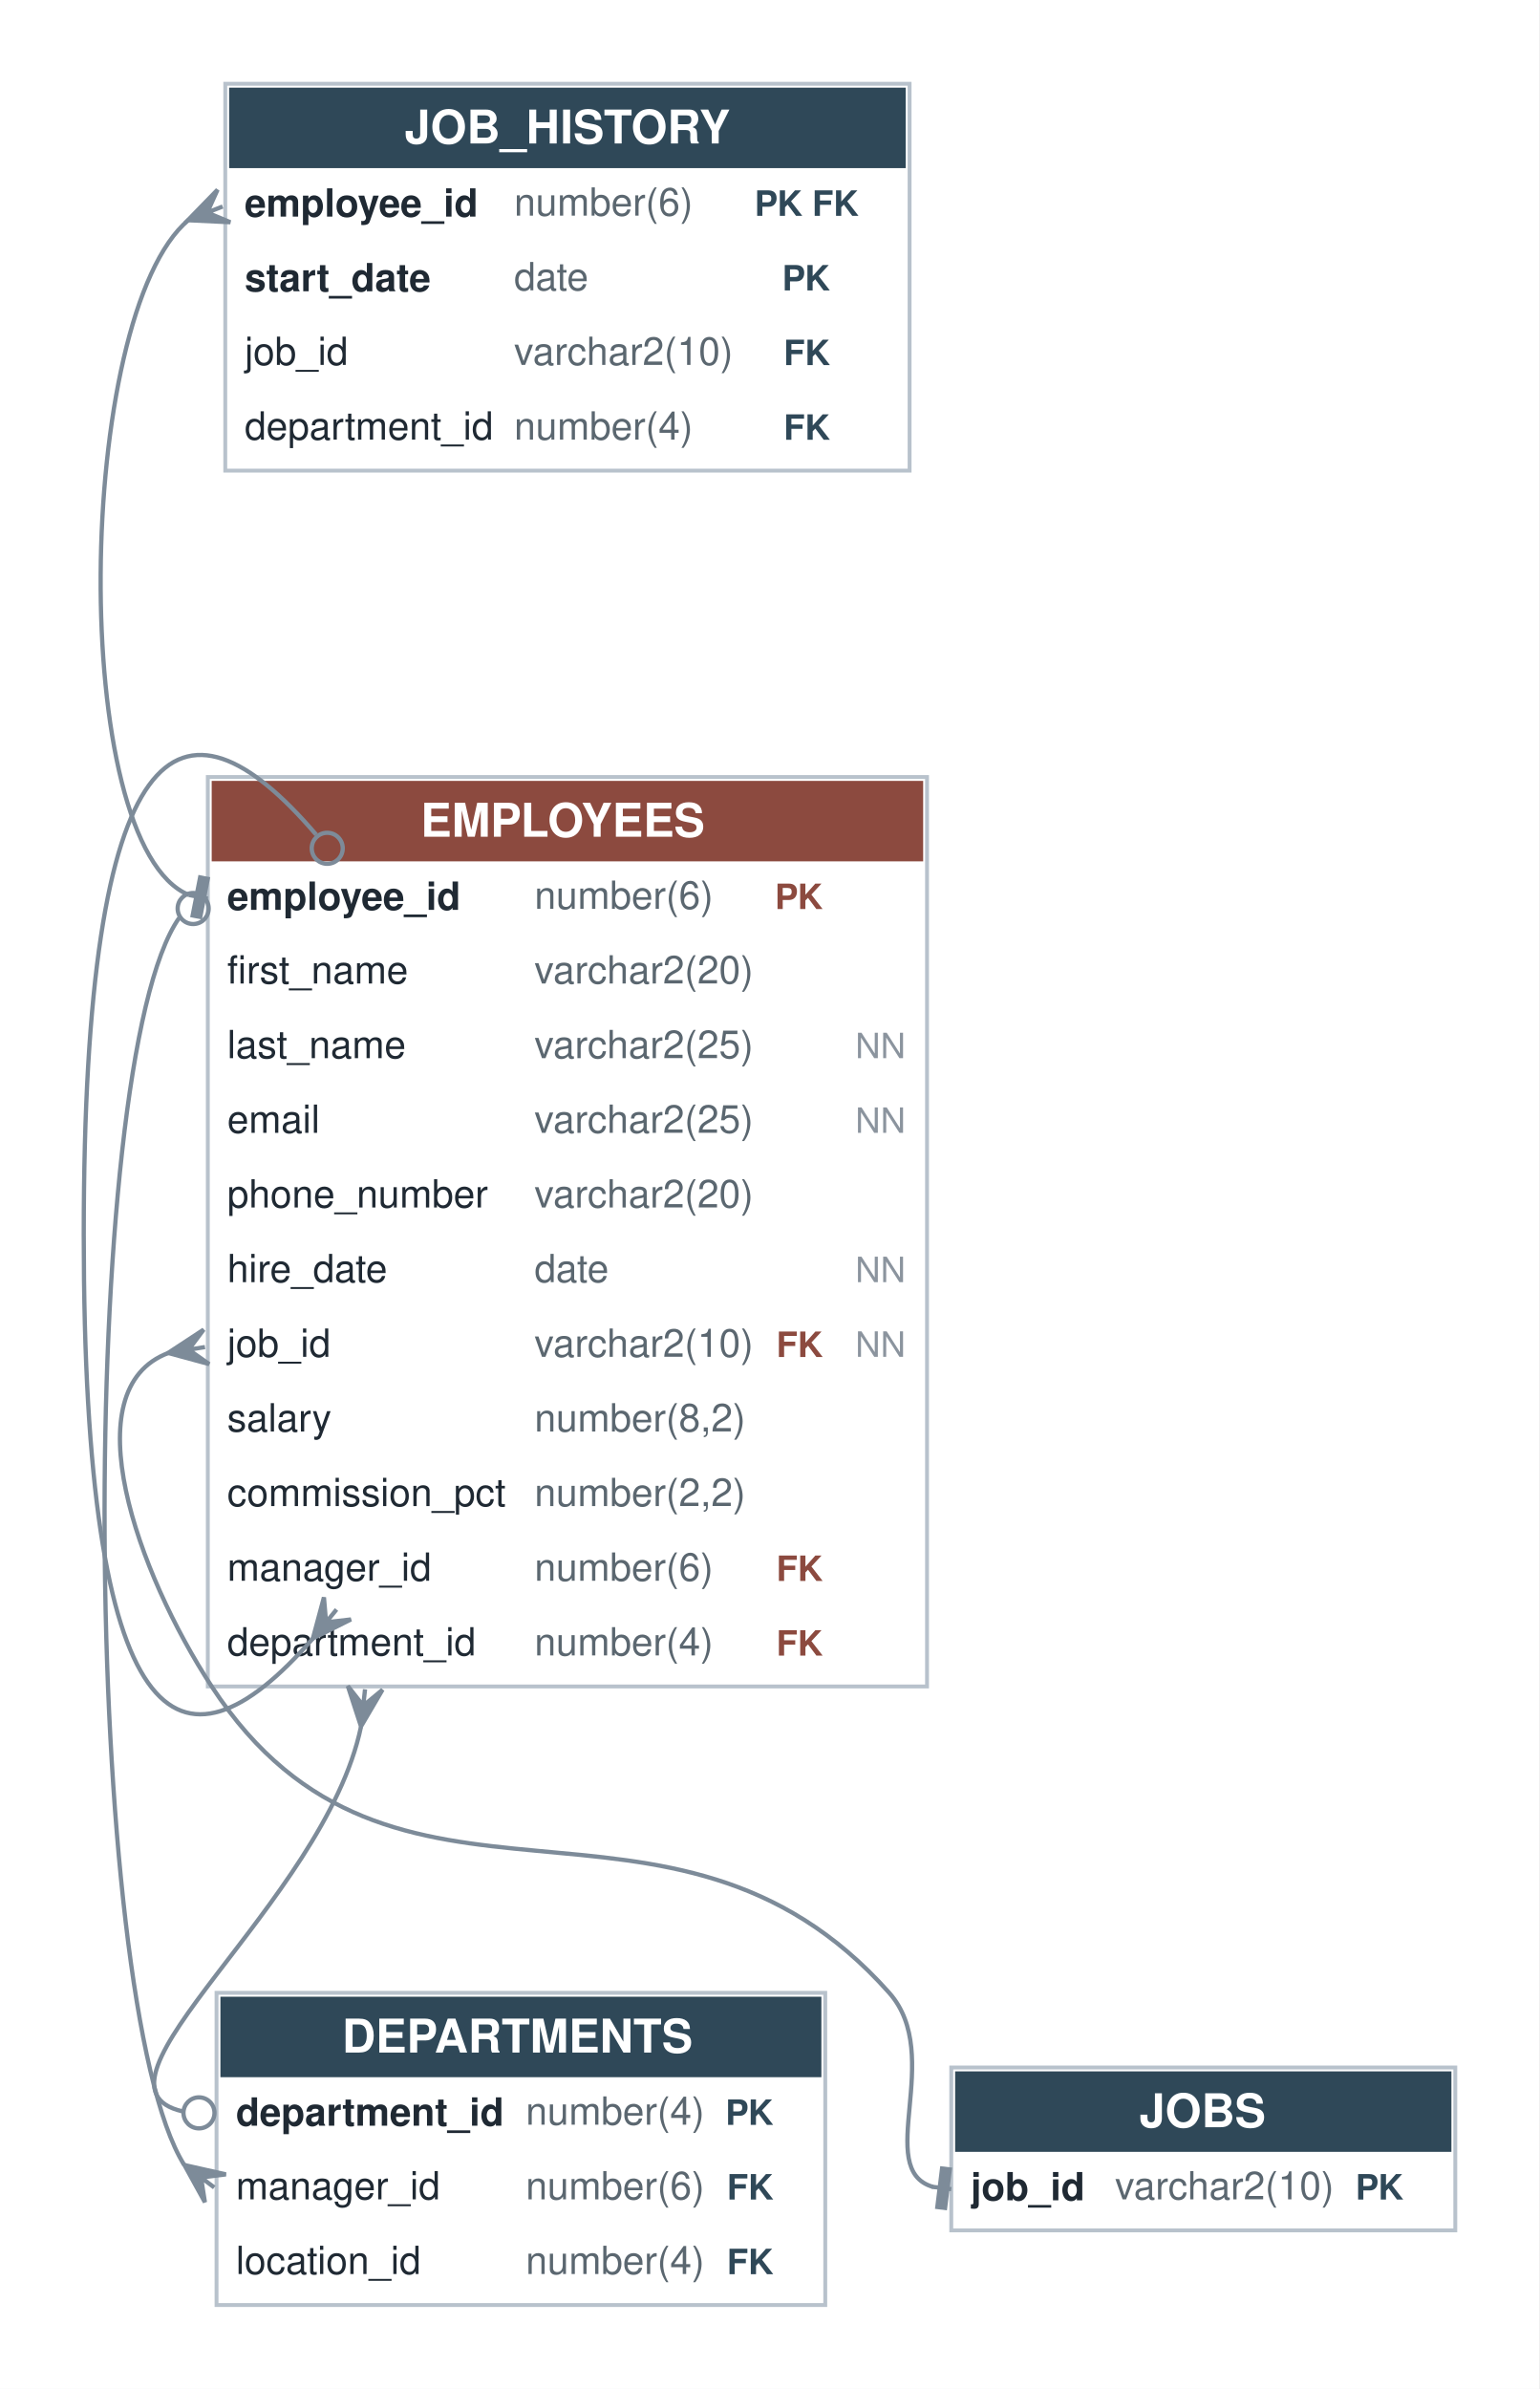
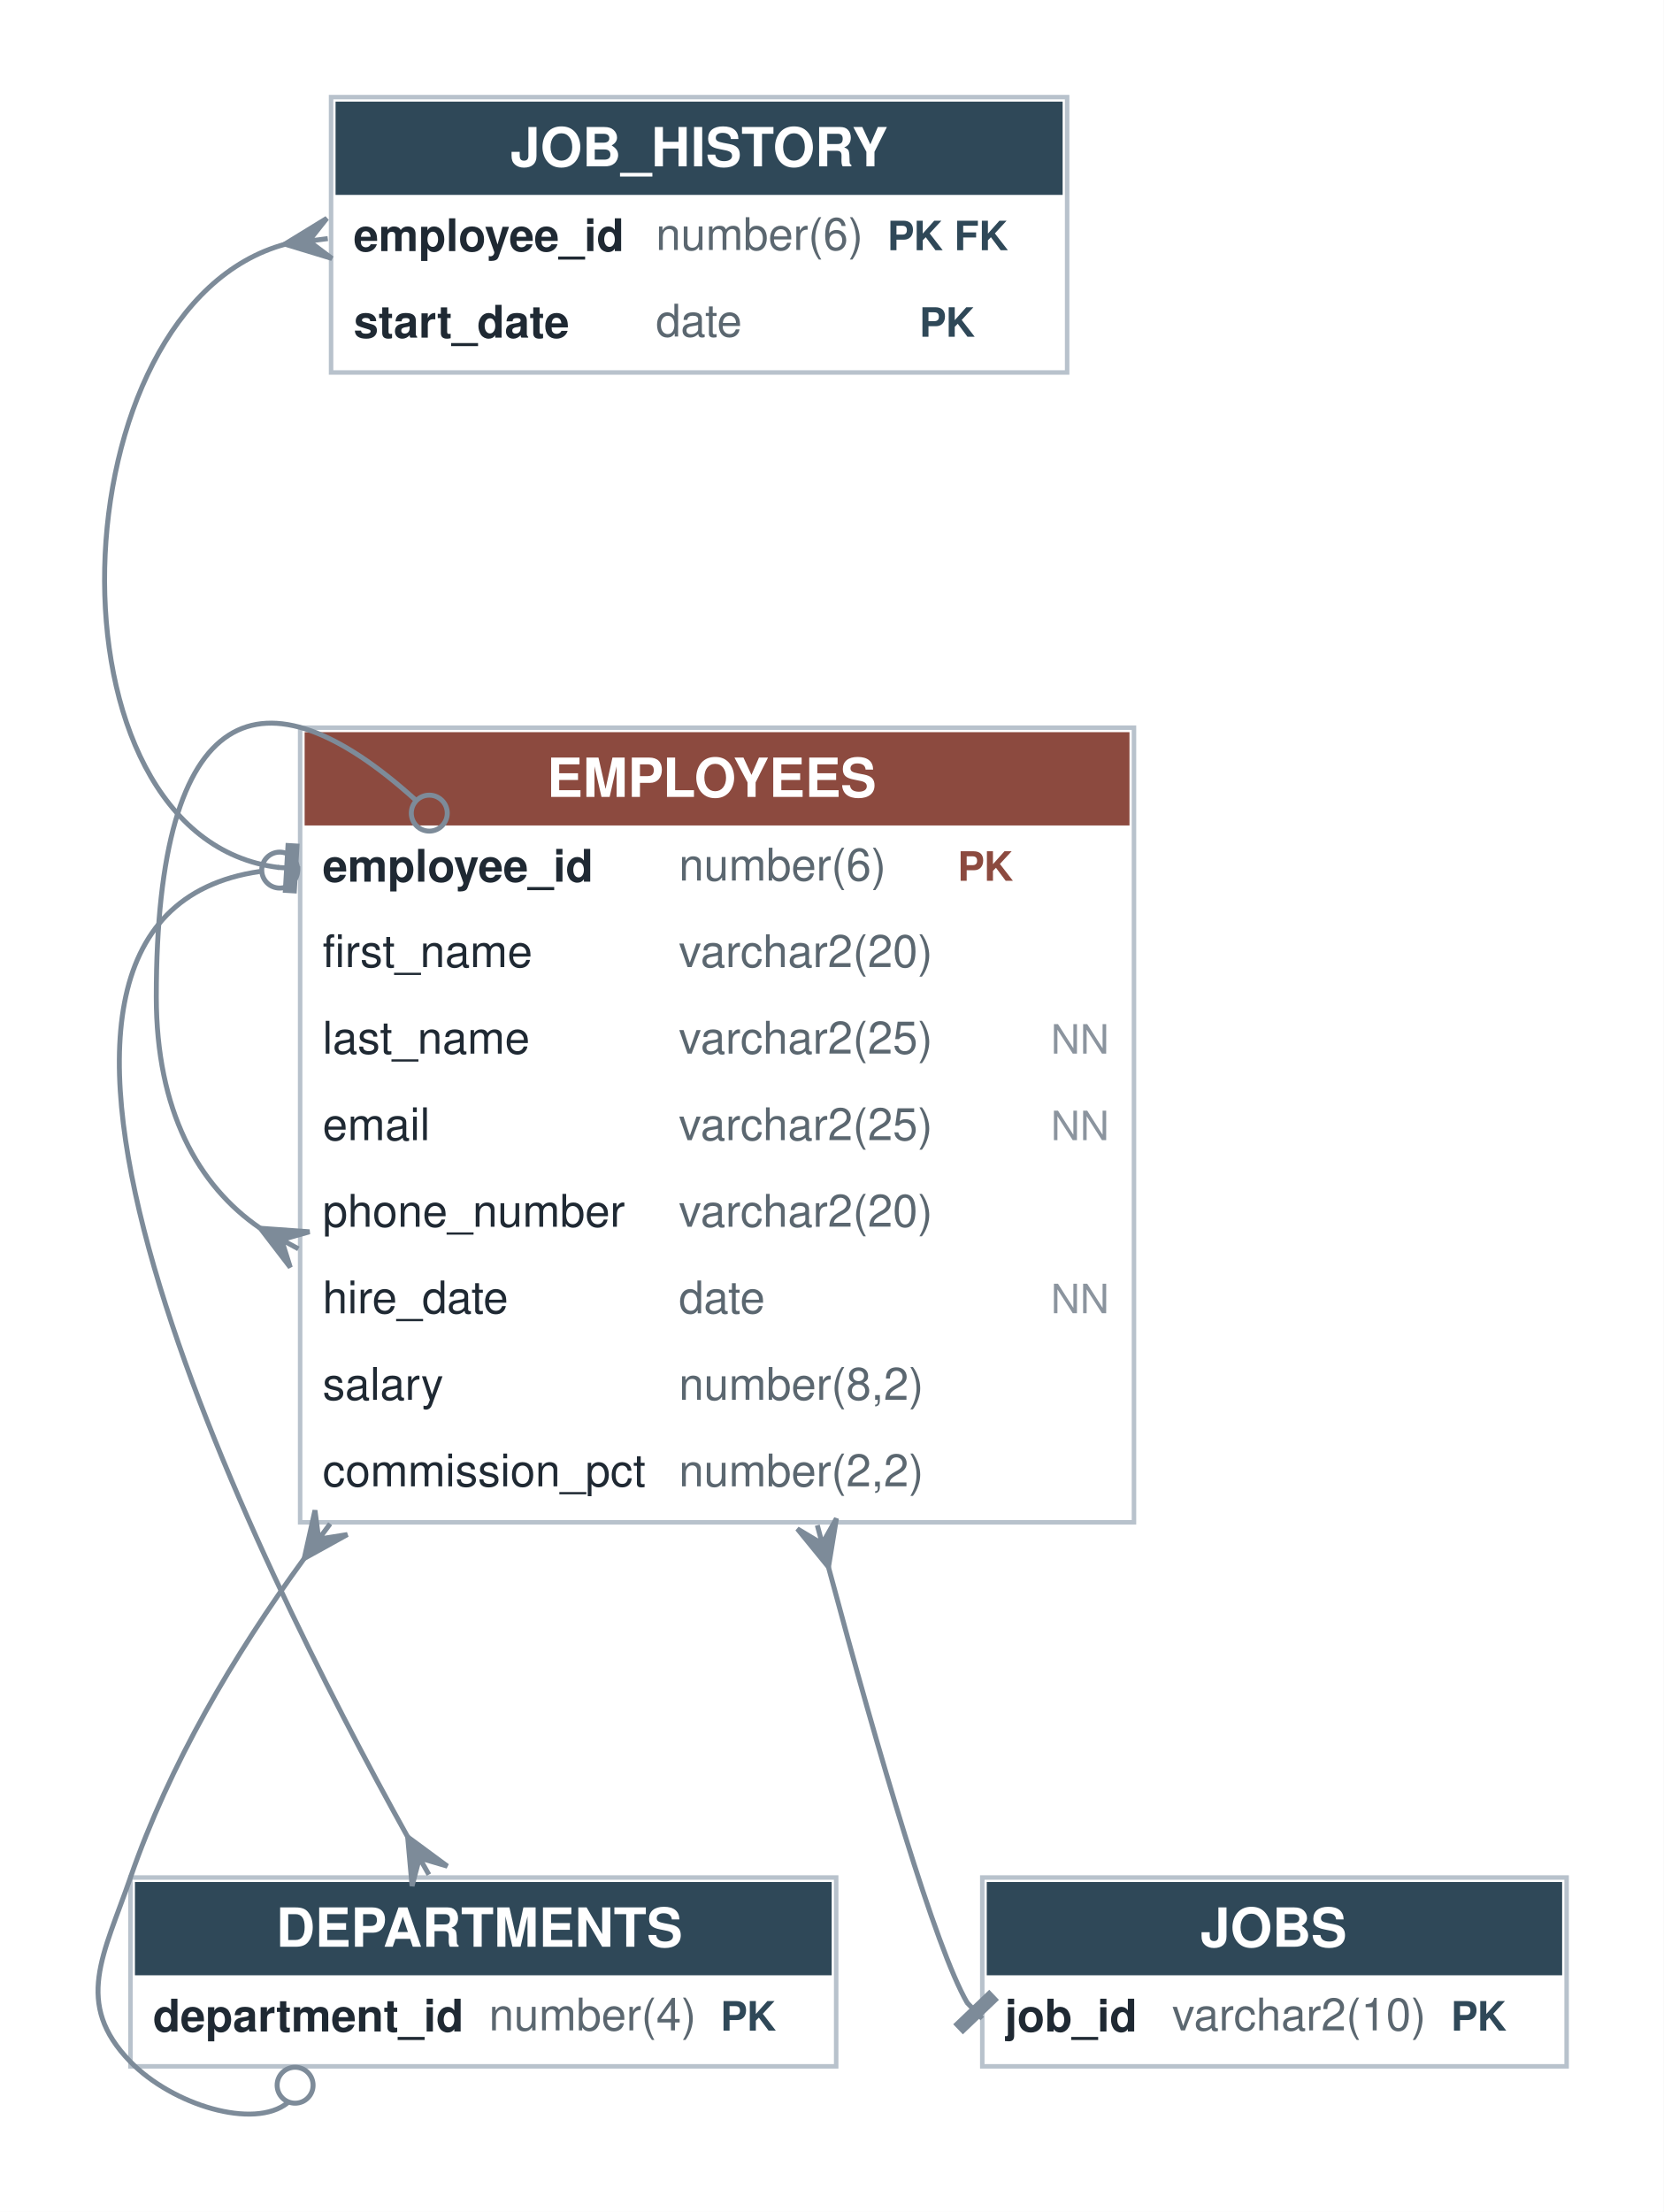
- <svg xmlns="http://www.w3.org/2000/svg" width="397pt" height="616pt" viewBox="0.00 0.00 397.00 616.00">
-   <g id="graph0" class="graph" transform="scale(1 1) rotate(0) translate(21.6 594.35)">
-     <polygon fill="white" stroke="none" points="-21.6,21.6 -21.6,-594.35 375.35,-594.35 375.35,21.6 -21.6,21.6" />
+ <svg xmlns="http://www.w3.org/2000/svg" width="370pt" height="492pt" viewBox="0.00 0.00 370.00 492.00">
+   <g id="graph0" class="graph" transform="scale(1 1) rotate(0) translate(21.6 470.37)">
+     <polygon fill="white" stroke="none" points="-21.6,21.6 -21.6,-470.37 348.52,-470.37 348.52,21.6 -21.6,21.6" />
    <g id="node1" class="node">
-       <polygon fill="#ffffff" stroke="none" points="32,-159.5 32,-394 217.5,-394 217.5,-159.5 32,-159.5" />
-       <polygon fill="none" stroke="#b8c2cc" points="32,-159.5 32,-394 217.5,-394 217.5,-159.5 32,-159.5" />
-       <polygon fill="#8c4a3f" stroke="none" points="33,-372.25 33,-393 216.5,-393 216.5,-372.25 33,-372.25" />
-       <text xml:space="preserve" text-anchor="start" x="86.88" y="-378.6" font-family="Helvetica,Arial,sans-serif" font-weight="bold" font-size="12.00" fill="white">EMPLOYEES</text>
-       <text xml:space="preserve" text-anchor="start" x="37" y="-359.75" font-family="Helvetica,Arial,sans-serif" font-weight="bold" font-size="10.00" fill="#1f2933">employee_id</text>
-       <text xml:space="preserve" text-anchor="start" x="116.25" y="-360" font-family="Helvetica,Arial,sans-serif" font-size="10.00" fill="#5b6770">number(6)</text>
-       <text xml:space="preserve" text-anchor="start" x="178.25" y="-359.95" font-family="Helvetica,Arial,sans-serif" font-weight="bold" font-size="9.00" fill="#8c4a3f">PK</text>
-       <text xml:space="preserve" text-anchor="start" x="37" y="-340.75" font-family="Helvetica,Arial,sans-serif" font-size="10.00" fill="#1f2933">first_name</text>
-       <text xml:space="preserve" text-anchor="start" x="116.25" y="-340.75" font-family="Helvetica,Arial,sans-serif" font-size="10.00" fill="#5b6770">varchar2(20)</text>
-       <text xml:space="preserve" text-anchor="start" x="37" y="-321.5" font-family="Helvetica,Arial,sans-serif" font-size="10.00" fill="#1f2933">last_name</text>
-       <text xml:space="preserve" text-anchor="start" x="116.25" y="-321.5" font-family="Helvetica,Arial,sans-serif" font-size="10.00" fill="#5b6770">varchar2(25)</text>
-       <text xml:space="preserve" text-anchor="start" x="199" y="-321.5" font-family="Helvetica,Arial,sans-serif" font-size="9.00" fill="#8b949e">NN</text>
-       <text xml:space="preserve" text-anchor="start" x="37" y="-302.25" font-family="Helvetica,Arial,sans-serif" font-size="10.00" fill="#1f2933">email</text>
-       <text xml:space="preserve" text-anchor="start" x="116.25" y="-302.25" font-family="Helvetica,Arial,sans-serif" font-size="10.00" fill="#5b6770">varchar2(25)</text>
-       <text xml:space="preserve" text-anchor="start" x="199" y="-302.25" font-family="Helvetica,Arial,sans-serif" font-size="9.00" fill="#8b949e">NN</text>
-       <text xml:space="preserve" text-anchor="start" x="37" y="-283" font-family="Helvetica,Arial,sans-serif" font-size="10.00" fill="#1f2933">phone_number</text>
-       <text xml:space="preserve" text-anchor="start" x="116.25" y="-283" font-family="Helvetica,Arial,sans-serif" font-size="10.00" fill="#5b6770">varchar2(20)</text>
-       <text xml:space="preserve" text-anchor="start" x="37" y="-263.75" font-family="Helvetica,Arial,sans-serif" font-size="10.00" fill="#1f2933">hire_date</text>
-       <text xml:space="preserve" text-anchor="start" x="116.25" y="-263.75" font-family="Helvetica,Arial,sans-serif" font-size="10.00" fill="#5b6770">date</text>
-       <text xml:space="preserve" text-anchor="start" x="199" y="-263.75" font-family="Helvetica,Arial,sans-serif" font-size="9.00" fill="#8b949e">NN</text>
-       <text xml:space="preserve" text-anchor="start" x="37" y="-244.5" font-family="Helvetica,Arial,sans-serif" font-size="10.00" fill="#1f2933">job_id</text>
-       <text xml:space="preserve" text-anchor="start" x="116.25" y="-244.5" font-family="Helvetica,Arial,sans-serif" font-size="10.00" fill="#5b6770">varchar2(10)</text>
-       <text xml:space="preserve" text-anchor="start" x="178.62" y="-244.45" font-family="Helvetica,Arial,sans-serif" font-weight="bold" font-size="9.00" fill="#8c4a3f">FK</text>
-       <text xml:space="preserve" text-anchor="start" x="199" y="-244.5" font-family="Helvetica,Arial,sans-serif" font-size="9.00" fill="#8b949e">NN</text>
-       <text xml:space="preserve" text-anchor="start" x="37" y="-225.25" font-family="Helvetica,Arial,sans-serif" font-size="10.00" fill="#1f2933">salary</text>
-       <text xml:space="preserve" text-anchor="start" x="116.25" y="-225.25" font-family="Helvetica,Arial,sans-serif" font-size="10.00" fill="#5b6770">number(8,2)</text>
-       <text xml:space="preserve" text-anchor="start" x="37" y="-206" font-family="Helvetica,Arial,sans-serif" font-size="10.00" fill="#1f2933">commission_pct</text>
-       <text xml:space="preserve" text-anchor="start" x="116.25" y="-206" font-family="Helvetica,Arial,sans-serif" font-size="10.00" fill="#5b6770">number(2,2)</text>
-       <text xml:space="preserve" text-anchor="start" x="37" y="-186.75" font-family="Helvetica,Arial,sans-serif" font-size="10.00" fill="#1f2933">manager_id</text>
-       <text xml:space="preserve" text-anchor="start" x="116.25" y="-186.75" font-family="Helvetica,Arial,sans-serif" font-size="10.00" fill="#5b6770">number(6)</text>
-       <text xml:space="preserve" text-anchor="start" x="178.62" y="-186.7" font-family="Helvetica,Arial,sans-serif" font-weight="bold" font-size="9.00" fill="#8c4a3f">FK</text>
-       <text xml:space="preserve" text-anchor="start" x="37" y="-167.5" font-family="Helvetica,Arial,sans-serif" font-size="10.00" fill="#1f2933">department_id</text>
-       <text xml:space="preserve" text-anchor="start" x="116.25" y="-167.5" font-family="Helvetica,Arial,sans-serif" font-size="10.00" fill="#5b6770">number(4)</text>
-       <text xml:space="preserve" text-anchor="start" x="178.62" y="-167.45" font-family="Helvetica,Arial,sans-serif" font-weight="bold" font-size="9.00" fill="#8c4a3f">FK</text>
+       <polygon fill="#ffffff" stroke="none" points="45.17,-131.77 45.17,-308.52 230.67,-308.52 230.67,-131.77 45.17,-131.77" />
+       <polygon fill="none" stroke="#b8c2cc" points="45.17,-131.77 45.17,-308.52 230.67,-308.52 230.67,-131.77 45.17,-131.77" />
+       <polygon fill="#8c4a3f" stroke="none" points="46.17,-286.77 46.17,-307.52 229.67,-307.52 229.67,-286.77 46.17,-286.77" />
+       <text xml:space="preserve" text-anchor="start" x="100.05" y="-293.12" font-family="Helvetica,Arial,sans-serif" font-weight="bold" font-size="12.00" fill="white">EMPLOYEES</text>
+       <text xml:space="preserve" text-anchor="start" x="50.17" y="-274.27" font-family="Helvetica,Arial,sans-serif" font-weight="bold" font-size="10.00" fill="#1f2933">employee_id</text>
+       <text xml:space="preserve" text-anchor="start" x="129.42" y="-274.52" font-family="Helvetica,Arial,sans-serif" font-size="10.00" fill="#5b6770">number(6)</text>
+       <text xml:space="preserve" text-anchor="start" x="191.42" y="-274.47" font-family="Helvetica,Arial,sans-serif" font-weight="bold" font-size="9.00" fill="#8c4a3f">PK</text>
+       <text xml:space="preserve" text-anchor="start" x="50.17" y="-255.27" font-family="Helvetica,Arial,sans-serif" font-size="10.00" fill="#1f2933">first_name</text>
+       <text xml:space="preserve" text-anchor="start" x="129.42" y="-255.27" font-family="Helvetica,Arial,sans-serif" font-size="10.00" fill="#5b6770">varchar2(20)</text>
+       <text xml:space="preserve" text-anchor="start" x="50.17" y="-236.02" font-family="Helvetica,Arial,sans-serif" font-size="10.00" fill="#1f2933">last_name</text>
+       <text xml:space="preserve" text-anchor="start" x="129.42" y="-236.02" font-family="Helvetica,Arial,sans-serif" font-size="10.00" fill="#5b6770">varchar2(25)</text>
+       <text xml:space="preserve" text-anchor="start" x="212.17" y="-236.02" font-family="Helvetica,Arial,sans-serif" font-size="9.00" fill="#8b949e">NN</text>
+       <text xml:space="preserve" text-anchor="start" x="50.17" y="-216.77" font-family="Helvetica,Arial,sans-serif" font-size="10.00" fill="#1f2933">email</text>
+       <text xml:space="preserve" text-anchor="start" x="129.42" y="-216.77" font-family="Helvetica,Arial,sans-serif" font-size="10.00" fill="#5b6770">varchar2(25)</text>
+       <text xml:space="preserve" text-anchor="start" x="212.17" y="-216.77" font-family="Helvetica,Arial,sans-serif" font-size="9.00" fill="#8b949e">NN</text>
+       <text xml:space="preserve" text-anchor="start" x="50.17" y="-197.52" font-family="Helvetica,Arial,sans-serif" font-size="10.00" fill="#1f2933">phone_number</text>
+       <text xml:space="preserve" text-anchor="start" x="129.42" y="-197.52" font-family="Helvetica,Arial,sans-serif" font-size="10.00" fill="#5b6770">varchar2(20)</text>
+       <text xml:space="preserve" text-anchor="start" x="50.17" y="-178.27" font-family="Helvetica,Arial,sans-serif" font-size="10.00" fill="#1f2933">hire_date</text>
+       <text xml:space="preserve" text-anchor="start" x="129.42" y="-178.27" font-family="Helvetica,Arial,sans-serif" font-size="10.00" fill="#5b6770">date</text>
+       <text xml:space="preserve" text-anchor="start" x="212.17" y="-178.27" font-family="Helvetica,Arial,sans-serif" font-size="9.00" fill="#8b949e">NN</text>
+       <text xml:space="preserve" text-anchor="start" x="50.17" y="-159.02" font-family="Helvetica,Arial,sans-serif" font-size="10.00" fill="#1f2933">salary</text>
+       <text xml:space="preserve" text-anchor="start" x="129.42" y="-159.02" font-family="Helvetica,Arial,sans-serif" font-size="10.00" fill="#5b6770">number(8,2)</text>
+       <text xml:space="preserve" text-anchor="start" x="50.17" y="-139.77" font-family="Helvetica,Arial,sans-serif" font-size="10.00" fill="#1f2933">commission_pct</text>
+       <text xml:space="preserve" text-anchor="start" x="129.42" y="-139.77" font-family="Helvetica,Arial,sans-serif" font-size="10.00" fill="#5b6770">number(2,2)</text>
    </g>
    <g id="edge4" class="edge">
-       <path fill="none" stroke="#7d8b99" stroke-width="1.1" d="M59.09,-171.87C24.48,-132.08 0,-146.56 0,-276 0,-406.51 24.89,-420.16 59.95,-379.13" />
-       <polygon fill="#7d8b99" stroke="#7d8b99" stroke-width="1.1" points="59.1,-171.89 61.95,-182.48 62.5,-176.04 65.2,-179.34 65.2,-179.34 65.2,-179.34 62.5,-176.04 68.92,-176.78 59.1,-171.89" />
-       <ellipse fill="none" stroke="#7d8b99" stroke-width="1.1" cx="62.8" cy="-375.62" rx="4" ry="4" />
+       <path fill="none" stroke="#7d8b99" stroke-width="1.1" d="M36.26,-197.2C22.41,-206.66 13.17,-223.46 13.17,-248.64 13.17,-314.8 36.95,-323.06 70.76,-292.52" />
+       <polygon fill="#7d8b99" stroke="#7d8b99" stroke-width="1.1" points="36.31,-197.17 47.25,-196.39 41.04,-194.63 44.79,-192.6 44.79,-192.6 44.79,-192.6 41.04,-194.63 42.98,-188.47 36.31,-197.17" />
+       <ellipse fill="none" stroke="#7d8b99" stroke-width="1.1" cx="73.9" cy="-289.51" rx="4" ry="4" />
    </g>
    <g id="node2" class="node">
-       <polygon fill="#ffffff" stroke="none" points="34.25,0 34.25,-80.5 191.25,-80.5 191.25,0 34.25,0" />
-       <polygon fill="none" stroke="#b8c2cc" points="34.25,0 34.25,-80.5 191.25,-80.5 191.25,0 34.25,0" />
-       <polygon fill="#2f4858" stroke="none" points="35.25,-58.75 35.25,-79.5 190.25,-79.5 190.25,-58.75 35.25,-58.75" />
-       <text xml:space="preserve" text-anchor="start" x="66.62" y="-65.1" font-family="Helvetica,Arial,sans-serif" font-weight="bold" font-size="12.00" fill="white">DEPARTMENTS</text>
-       <text xml:space="preserve" text-anchor="start" x="39.25" y="-46.25" font-family="Helvetica,Arial,sans-serif" font-weight="bold" font-size="10.00" fill="#1f2933">department_id</text>
-       <text xml:space="preserve" text-anchor="start" x="114" y="-46.5" font-family="Helvetica,Arial,sans-serif" font-size="10.00" fill="#5b6770">number(4)</text>
-       <text xml:space="preserve" text-anchor="start" x="165.5" y="-46.45" font-family="Helvetica,Arial,sans-serif" font-weight="bold" font-size="9.00" fill="#2f4858">PK</text>
-       <text xml:space="preserve" text-anchor="start" x="39.25" y="-27.25" font-family="Helvetica,Arial,sans-serif" font-size="10.00" fill="#1f2933">manager_id</text>
-       <text xml:space="preserve" text-anchor="start" x="114" y="-27.25" font-family="Helvetica,Arial,sans-serif" font-size="10.00" fill="#5b6770">number(6)</text>
-       <text xml:space="preserve" text-anchor="start" x="165.88" y="-27.2" font-family="Helvetica,Arial,sans-serif" font-weight="bold" font-size="9.00" fill="#2f4858">FK</text>
-       <text xml:space="preserve" text-anchor="start" x="39.25" y="-8" font-family="Helvetica,Arial,sans-serif" font-size="10.00" fill="#1f2933">location_id</text>
-       <text xml:space="preserve" text-anchor="start" x="114" y="-8" font-family="Helvetica,Arial,sans-serif" font-size="10.00" fill="#5b6770">number(4)</text>
-       <text xml:space="preserve" text-anchor="start" x="165.88" y="-7.95" font-family="Helvetica,Arial,sans-serif" font-weight="bold" font-size="9.00" fill="#2f4858">FK</text>
+       <polygon fill="#ffffff" stroke="none" points="7.42,-10.77 7.42,-52.77 164.42,-52.77 164.42,-10.77 7.42,-10.77" />
+       <polygon fill="none" stroke="#b8c2cc" points="7.42,-10.77 7.42,-52.77 164.42,-52.77 164.42,-10.77 7.42,-10.77" />
+       <polygon fill="#2f4858" stroke="none" points="8.42,-31.02 8.42,-51.77 163.42,-51.77 163.42,-31.02 8.42,-31.02" />
+       <text xml:space="preserve" text-anchor="start" x="39.8" y="-37.37" font-family="Helvetica,Arial,sans-serif" font-weight="bold" font-size="12.00" fill="white">DEPARTMENTS</text>
+       <text xml:space="preserve" text-anchor="start" x="12.42" y="-18.52" font-family="Helvetica,Arial,sans-serif" font-weight="bold" font-size="10.00" fill="#1f2933">department_id</text>
+       <text xml:space="preserve" text-anchor="start" x="87.17" y="-18.77" font-family="Helvetica,Arial,sans-serif" font-size="10.00" fill="#5b6770">number(4)</text>
+       <text xml:space="preserve" text-anchor="start" x="138.67" y="-18.72" font-family="Helvetica,Arial,sans-serif" font-weight="bold" font-size="9.00" fill="#2f4858">PK</text>
    </g>
    <g id="edge2" class="edge">
-       <path fill="none" stroke="#7d8b99" stroke-width="1.1" d="M71.5,-149.09C62.02,-103.7 -3.39,-56.68 25.43,-49.95" />
-       <polygon fill="#7d8b99" stroke="#7d8b99" stroke-width="1.1" points="71.51,-149.19 68.11,-159.62 72.09,-154.53 72.55,-158.77 72.55,-158.77 72.55,-158.77 72.09,-154.53 77.06,-158.65 71.51,-149.19" />
-       <ellipse fill="none" stroke="#7d8b99" stroke-width="1.1" cx="29.72" cy="-49.55" rx="4" ry="4" />
+       <path fill="none" stroke="#7d8b99" stroke-width="1.1" d="M46.13,-123.81C30.25,-102.02 16.08,-77.84 7.42,-52.77 1.47,-35.54 -5.29,-24.82 7.42,-11.77 16.72,-2.22 34.91,3.43 42.43,-2.69" />
+       <polygon fill="#7d8b99" stroke="#7d8b99" stroke-width="1.1" points="46.08,-123.74 48.47,-134.44 49.3,-128.03 51.85,-131.45 51.85,-131.45 51.85,-131.45 49.3,-128.03 55.68,-129.05 46.08,-123.74" />
+       <ellipse fill="none" stroke="#7d8b99" stroke-width="1.1" cx="44.05" cy="-6.57" rx="4" ry="4" />
    </g>
    <g id="node3" class="node">
-       <polygon fill="#ffffff" stroke="none" points="223.75,-19.25 223.75,-61.25 353.75,-61.25 353.75,-19.25 223.75,-19.25" />
-       <polygon fill="none" stroke="#b8c2cc" points="223.75,-19.25 223.75,-61.25 353.75,-61.25 353.75,-19.25 223.75,-19.25" />
-       <polygon fill="#2f4858" stroke="none" points="224.75,-39.5 224.75,-60.25 352.75,-60.25 352.75,-39.5 224.75,-39.5" />
-       <text xml:space="preserve" text-anchor="start" x="272.25" y="-45.85" font-family="Helvetica,Arial,sans-serif" font-weight="bold" font-size="12.00" fill="white">JOBS</text>
-       <text xml:space="preserve" text-anchor="start" x="228.75" y="-27" font-family="Helvetica,Arial,sans-serif" font-weight="bold" font-size="10.00" fill="#1f2933">job_id</text>
-       <text xml:space="preserve" text-anchor="start" x="266" y="-27.25" font-family="Helvetica,Arial,sans-serif" font-size="10.00" fill="#5b6770">varchar2(10)</text>
-       <text xml:space="preserve" text-anchor="start" x="328" y="-27.2" font-family="Helvetica,Arial,sans-serif" font-weight="bold" font-size="9.00" fill="#2f4858">PK</text>
+       <polygon fill="#ffffff" stroke="none" points="196.92,-10.77 196.92,-52.77 326.92,-52.77 326.92,-10.77 196.92,-10.77" />
+       <polygon fill="none" stroke="#b8c2cc" points="196.92,-10.77 196.92,-52.77 326.92,-52.77 326.92,-10.77 196.92,-10.77" />
+       <polygon fill="#2f4858" stroke="none" points="197.92,-31.02 197.92,-51.77 325.92,-51.77 325.92,-31.02 197.92,-31.02" />
+       <text xml:space="preserve" text-anchor="start" x="245.42" y="-37.37" font-family="Helvetica,Arial,sans-serif" font-weight="bold" font-size="12.00" fill="white">JOBS</text>
+       <text xml:space="preserve" text-anchor="start" x="201.92" y="-18.52" font-family="Helvetica,Arial,sans-serif" font-weight="bold" font-size="10.00" fill="#1f2933">job_id</text>
+       <text xml:space="preserve" text-anchor="start" x="239.17" y="-18.77" font-family="Helvetica,Arial,sans-serif" font-size="10.00" fill="#5b6770">varchar2(10)</text>
+       <text xml:space="preserve" text-anchor="start" x="301.17" y="-18.72" font-family="Helvetica,Arial,sans-serif" font-weight="bold" font-size="9.00" fill="#2f4858">PK</text>
    </g>
    <g id="edge3" class="edge">
-       <path fill="none" stroke="#7d8b99" stroke-width="1.1" d="M21.86,-245.5C-3.13,-236.18 13.86,-188.79 33,-159.5 79.63,-88.15 151.15,-144.23 207.75,-80.5 222.19,-64.23 203.55,-34.93 219.04,-30.46" />
-       <polygon fill="#7d8b99" stroke="#7d8b99" stroke-width="1.1" points="21.76,-245.49 30.93,-251.51 27.06,-246.34 31.27,-247.01 31.27,-247.01 31.27,-247.01 27.06,-246.34 32.35,-242.62 21.76,-245.49" />
-       <polygon fill="#7d8b99" stroke="#7d8b99" stroke-width="1.1" points="222.15,-25.03 223.37,-34.96 221.38,-35.2 220.16,-25.28 222.15,-25.03" />
-       <polyline fill="none" stroke="#7d8b99" stroke-width="1.1" points="223.75,-29.88 218.79,-30.49" />
+       <path fill="none" stroke="#7d8b99" stroke-width="1.1" d="M162.69,-121.86C174.02,-79.7 186.48,-37.16 193.57,-24.9" />
+       <polygon fill="#7d8b99" stroke="#7d8b99" stroke-width="1.1" points="162.71,-121.81 155.78,-130.32 161.32,-127 160.22,-131.12 160.22,-131.12 160.22,-131.12 161.32,-127 164.48,-132.64 162.71,-121.81" />
+       <polygon fill="#7d8b99" stroke="#7d8b99" stroke-width="1.1" points="192.62,-18.66 199.85,-25.57 198.46,-27.02 191.23,-20.11 192.62,-18.66" />
+       <polyline fill="none" stroke="#7d8b99" stroke-width="1.1" points="196.92,-21.39 193.47,-25.01" />
    </g>
    <g id="edge1" class="edge">
-       <path fill="none" stroke="#7d8b99" stroke-width="1.1" d="M25.9,-36.15C-0.57,-78.33 -1.91,-319.91 24.6,-357.66" />
-       <polygon fill="#7d8b99" stroke="#7d8b99" stroke-width="1.1" points="25.96,-36.1 36.66,-33.69 30.25,-32.88 33.66,-30.32 33.66,-30.32 33.66,-30.32 30.25,-32.88 31.25,-26.5 25.96,-36.1" />
-       <ellipse fill="none" stroke="#7d8b99" stroke-width="1.1" cx="28.22" cy="-360.09" rx="4" ry="4" />
+       <path fill="none" stroke="#7d8b99" stroke-width="1.1" d="M69.15,-61.7C34.52,-124.02 -35.86,-266.14 36.25,-276.54" />
+       <polygon fill="#7d8b99" stroke="#7d8b99" stroke-width="1.1" points="69.09,-61.8 77.92,-55.29 71.72,-57.12 73.81,-53.41 73.81,-53.41 73.81,-53.41 71.72,-57.12 70.07,-50.88 69.09,-61.8" />
+       <ellipse fill="none" stroke="#7d8b99" stroke-width="1.1" cx="40.63" cy="-276.84" rx="4" ry="4" />
    </g>
    <g id="node4" class="node">
-       <polygon fill="#ffffff" stroke="none" points="36.5,-473 36.5,-572.75 213,-572.75 213,-473 36.5,-473" />
-       <polygon fill="none" stroke="#b8c2cc" points="36.5,-473 36.5,-572.75 213,-572.75 213,-473 36.5,-473" />
-       <polygon fill="#2f4858" stroke="none" points="37.5,-551 37.5,-571.75 212,-571.75 212,-551 37.5,-551" />
-       <text xml:space="preserve" text-anchor="start" x="82.75" y="-557.35" font-family="Helvetica,Arial,sans-serif" font-weight="bold" font-size="12.00" fill="white">JOB_HISTORY</text>
-       <text xml:space="preserve" text-anchor="start" x="41.5" y="-538.5" font-family="Helvetica,Arial,sans-serif" font-weight="bold" font-size="10.00" fill="#1f2933">employee_id</text>
-       <text xml:space="preserve" text-anchor="start" x="111" y="-538.75" font-family="Helvetica,Arial,sans-serif" font-size="10.00" fill="#5b6770">number(6)</text>
-       <text xml:space="preserve" text-anchor="start" x="173" y="-538.7" font-family="Helvetica,Arial,sans-serif" font-weight="bold" font-size="9.00" fill="#2f4858">PK FK</text>
-       <text xml:space="preserve" text-anchor="start" x="41.5" y="-519.25" font-family="Helvetica,Arial,sans-serif" font-weight="bold" font-size="10.00" fill="#1f2933">start_date</text>
-       <text xml:space="preserve" text-anchor="start" x="111" y="-519.5" font-family="Helvetica,Arial,sans-serif" font-size="10.00" fill="#5b6770">date</text>
-       <text xml:space="preserve" text-anchor="start" x="180.12" y="-519.45" font-family="Helvetica,Arial,sans-serif" font-weight="bold" font-size="9.00" fill="#2f4858">PK</text>
-       <text xml:space="preserve" text-anchor="start" x="41.5" y="-500.25" font-family="Helvetica,Arial,sans-serif" font-size="10.00" fill="#1f2933">job_id</text>
-       <text xml:space="preserve" text-anchor="start" x="111" y="-500.25" font-family="Helvetica,Arial,sans-serif" font-size="10.00" fill="#5b6770">varchar2(10)</text>
-       <text xml:space="preserve" text-anchor="start" x="180.5" y="-500.2" font-family="Helvetica,Arial,sans-serif" font-weight="bold" font-size="9.00" fill="#2f4858">FK</text>
-       <text xml:space="preserve" text-anchor="start" x="41.5" y="-481" font-family="Helvetica,Arial,sans-serif" font-size="10.00" fill="#1f2933">department_id</text>
-       <text xml:space="preserve" text-anchor="start" x="111" y="-481" font-family="Helvetica,Arial,sans-serif" font-size="10.00" fill="#5b6770">number(4)</text>
-       <text xml:space="preserve" text-anchor="start" x="180.5" y="-480.95" font-family="Helvetica,Arial,sans-serif" font-weight="bold" font-size="9.00" fill="#2f4858">FK</text>
+       <polygon fill="#ffffff" stroke="none" points="52.05,-387.52 52.05,-448.77 215.8,-448.77 215.8,-387.52 52.05,-387.52" />
+       <polygon fill="none" stroke="#b8c2cc" points="52.05,-387.52 52.05,-448.77 215.8,-448.77 215.8,-387.52 52.05,-387.52" />
+       <polygon fill="#2f4858" stroke="none" points="53.05,-427.02 53.05,-447.77 214.8,-447.77 214.8,-427.02 53.05,-427.02" />
+       <text xml:space="preserve" text-anchor="start" x="91.92" y="-433.37" font-family="Helvetica,Arial,sans-serif" font-weight="bold" font-size="12.00" fill="white">JOB_HISTORY</text>
+       <text xml:space="preserve" text-anchor="start" x="57.05" y="-414.52" font-family="Helvetica,Arial,sans-serif" font-weight="bold" font-size="10.00" fill="#1f2933">employee_id</text>
+       <text xml:space="preserve" text-anchor="start" x="124.3" y="-414.77" font-family="Helvetica,Arial,sans-serif" font-size="10.00" fill="#5b6770">number(6)</text>
+       <text xml:space="preserve" text-anchor="start" x="175.8" y="-414.72" font-family="Helvetica,Arial,sans-serif" font-weight="bold" font-size="9.00" fill="#2f4858">PK FK</text>
+       <text xml:space="preserve" text-anchor="start" x="57.05" y="-395.27" font-family="Helvetica,Arial,sans-serif" font-weight="bold" font-size="10.00" fill="#1f2933">start_date</text>
+       <text xml:space="preserve" text-anchor="start" x="124.3" y="-395.52" font-family="Helvetica,Arial,sans-serif" font-size="10.00" fill="#5b6770">date</text>
+       <text xml:space="preserve" text-anchor="start" x="182.92" y="-395.47" font-family="Helvetica,Arial,sans-serif" font-weight="bold" font-size="9.00" fill="#2f4858">PK</text>
    </g>
    <g id="edge5" class="edge">
-       <path fill="none" stroke="#7d8b99" stroke-width="1.1" d="M27.04,-537.64C-2.24,-513.18 -4.19,-376.35 27.14,-363.58" />
-       <polygon fill="#7d8b99" stroke="#7d8b99" stroke-width="1.1" points="26.86,-537.57 34.51,-545.43 31.85,-539.54 35.82,-541.1 35.82,-541.1 35.82,-541.1 31.85,-539.54 37.81,-537.05 26.86,-537.57" />
-       <polygon fill="#7d8b99" stroke="#7d8b99" stroke-width="1.1" points="30.05,-357.91 31.98,-367.72 30.02,-368.11 28.09,-358.3 30.05,-357.91" />
-       <polyline fill="none" stroke="#7d8b99" stroke-width="1.1" points="32,-362.62 27.09,-363.59" />
+       <path fill="none" stroke="#7d8b99" stroke-width="1.1" d="M41.98,-416.09C-9.47,-402.34 -13.51,-283.89 40.48,-277.42" />
+       <polygon fill="#7d8b99" stroke="#7d8b99" stroke-width="1.1" points="41.76,-416.07 51.11,-421.81 47.09,-416.75 51.32,-417.3 51.32,-417.3 51.32,-417.3 47.09,-416.75 52.26,-412.88 41.76,-416.07" />
+       <polygon fill="#7d8b99" stroke="#7d8b99" stroke-width="1.1" points="43.88,-272.21 44.47,-282.19 42.47,-282.31 41.88,-272.33 43.88,-272.21" />
+       <polyline fill="none" stroke="#7d8b99" stroke-width="1.1" points="45.17,-277.14 40.18,-277.44" />
    </g>
  </g>
</svg>
